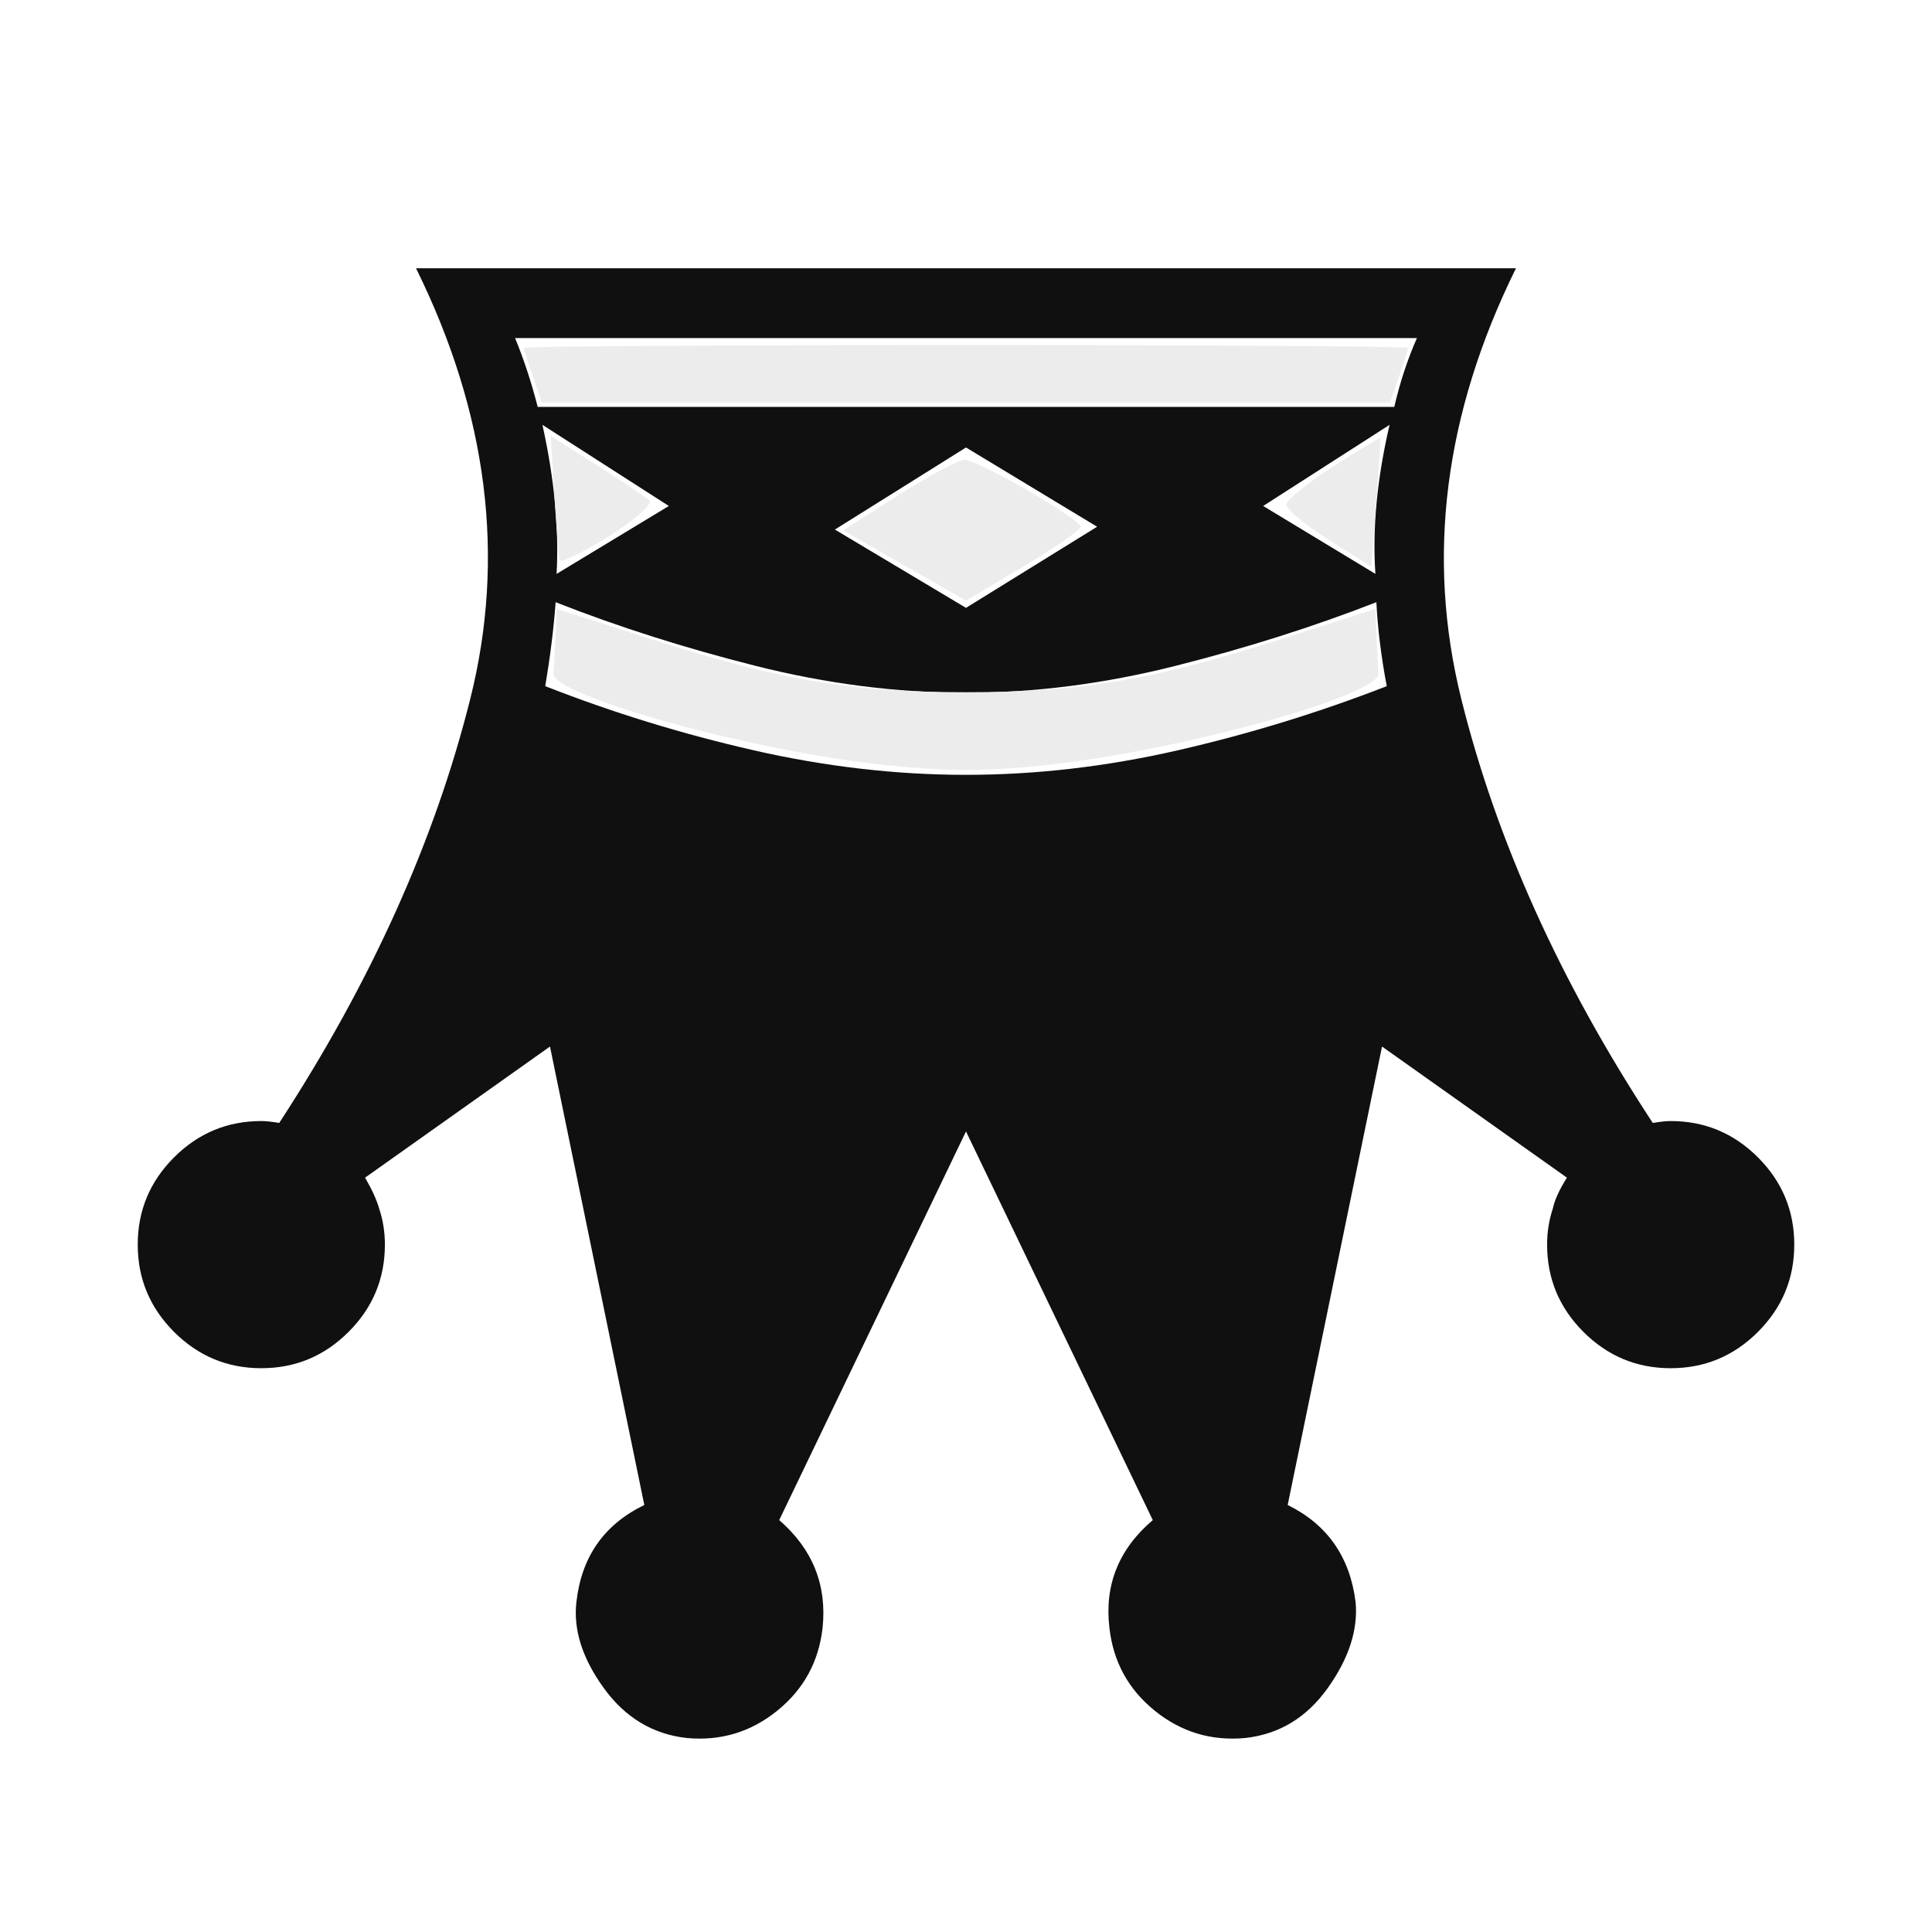
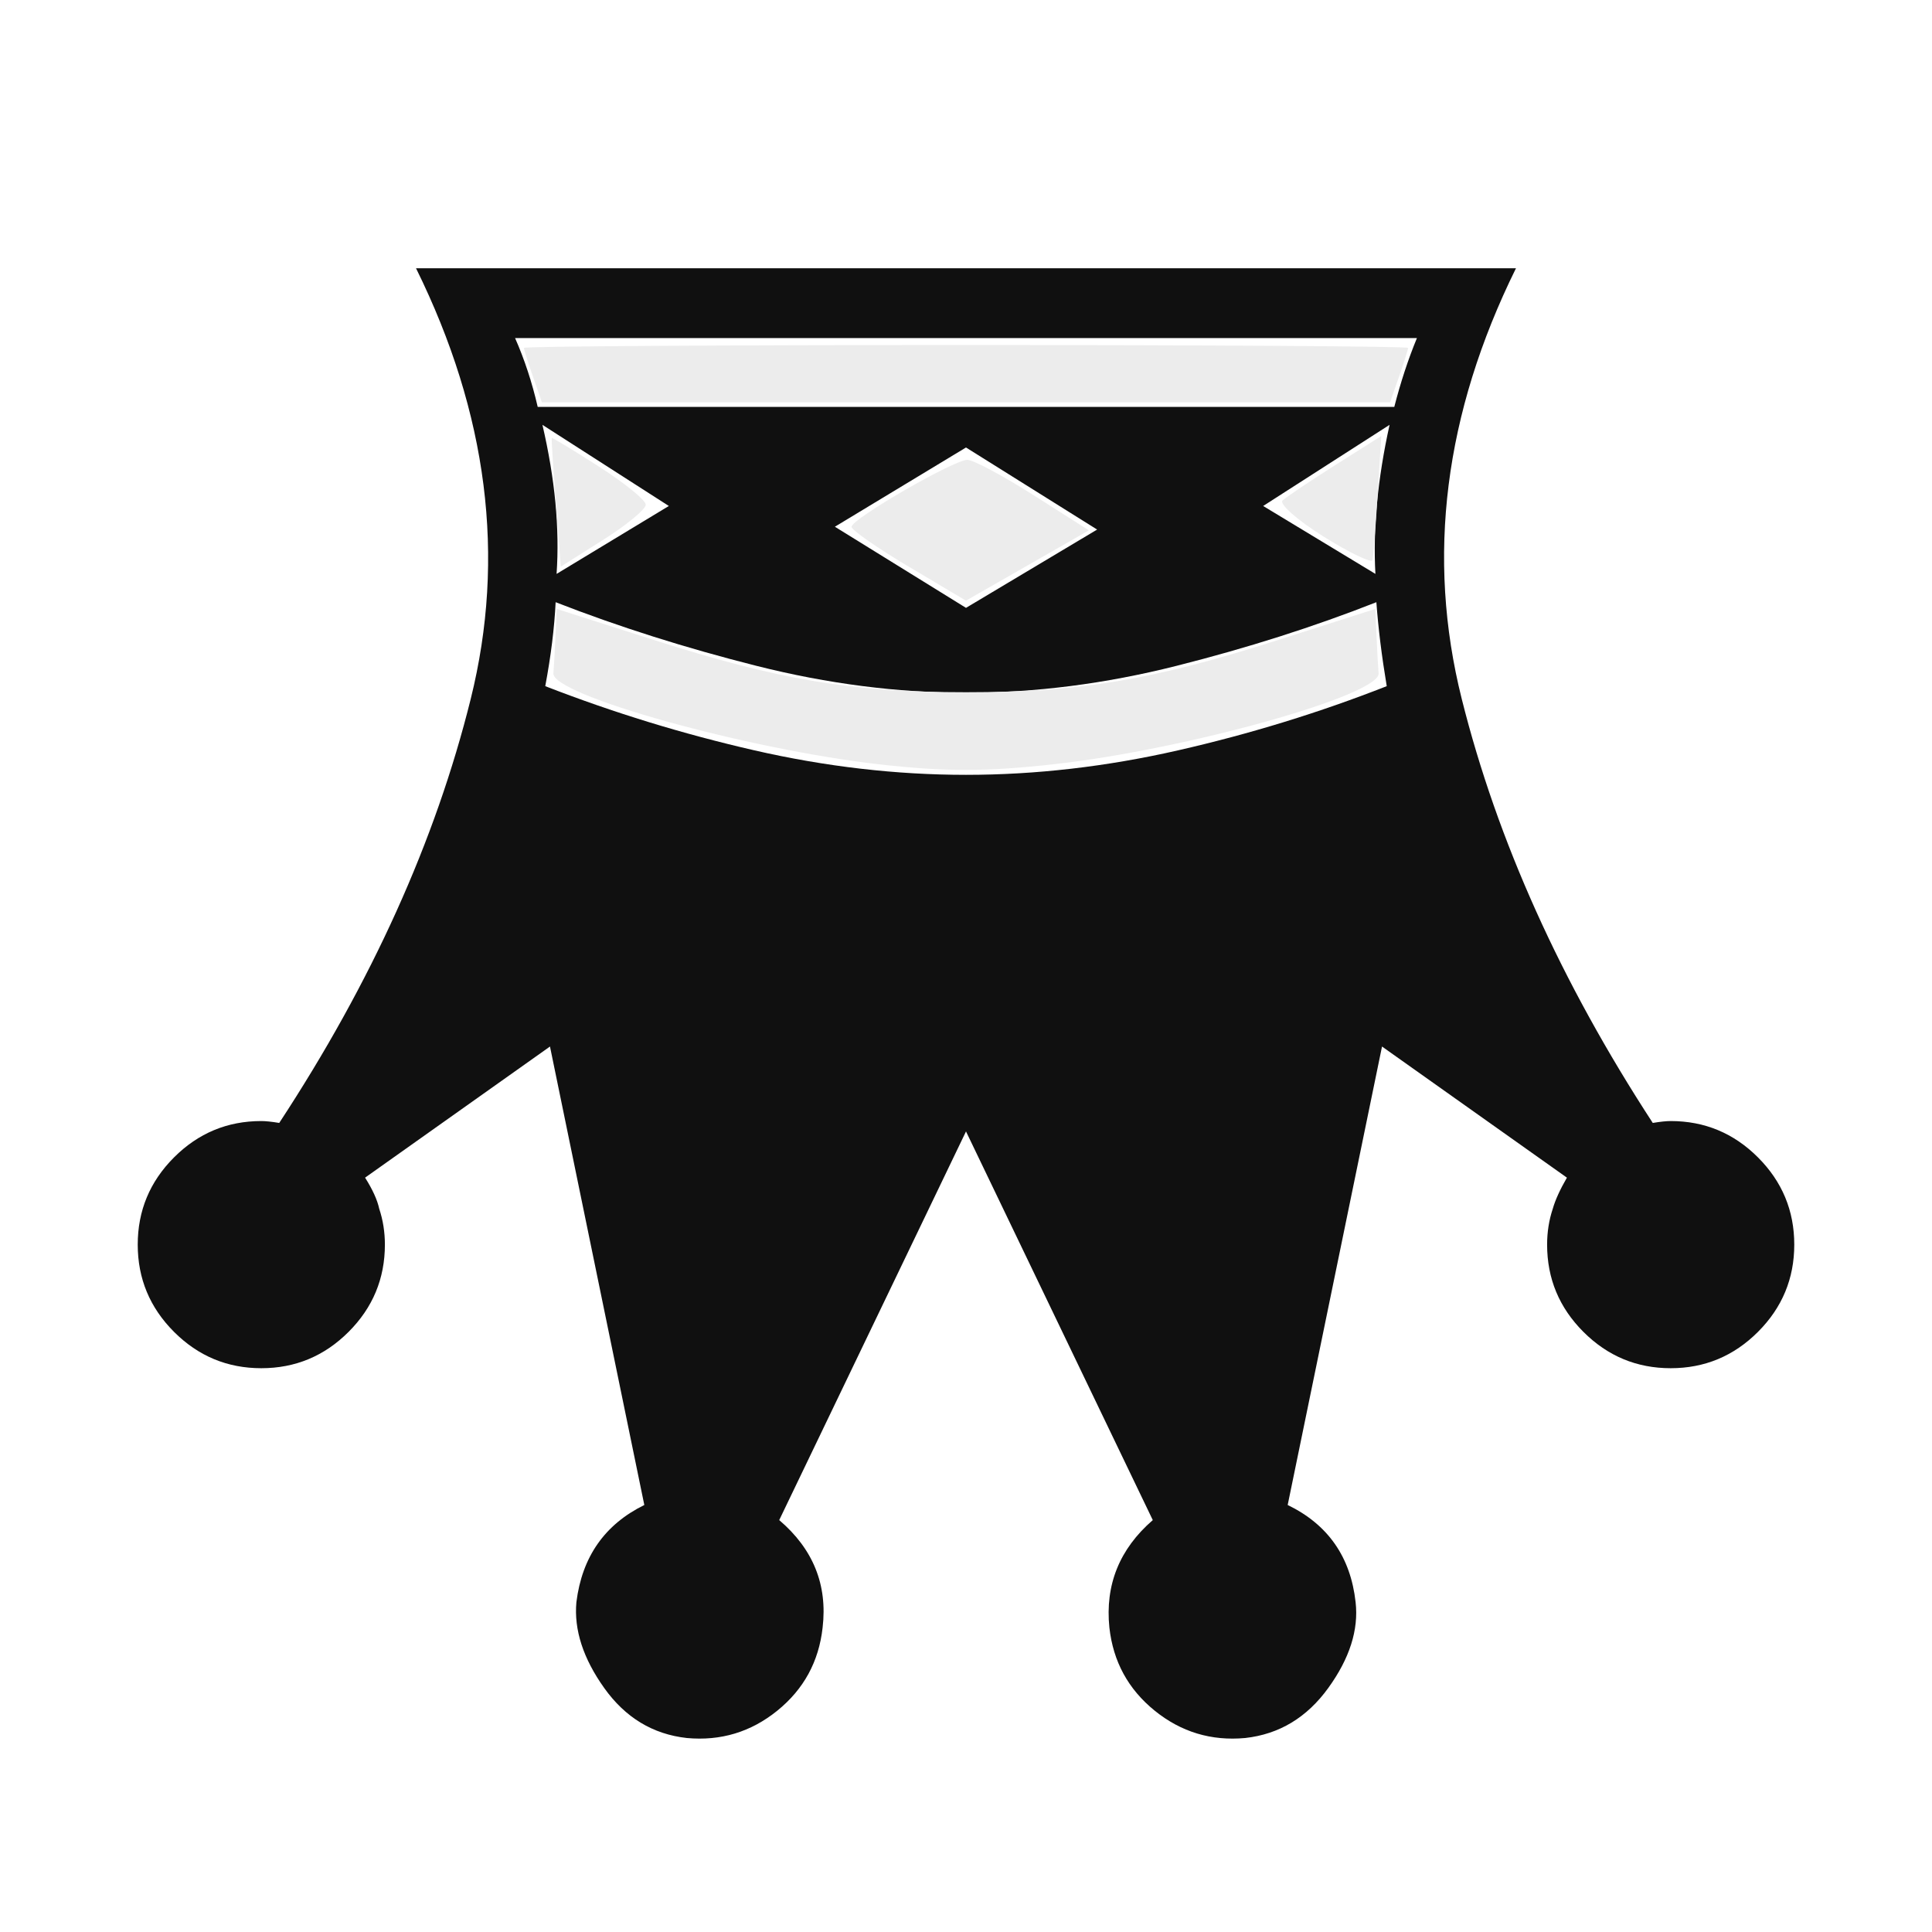
<svg xmlns="http://www.w3.org/2000/svg" viewBox="0 0 2048 2048" id="svg2" version="1.1" width="100%" height="100%">
  <defs id="defs10" />
-   <g transform="translate(0,79.35897)" id="g4">
+   <g transform="matrix(-1,0,0,1,2048,79.35897)" id="g4">
    <path d="m 590,529 q 4,-72 -15,-158 l 134,86 z m 434,-324 -583,0 Q 555,436 498.5,661.5 442,887 296,1111 q -12,-2 -19,-2 -54,0 -92.5,38.5 -38.5,38.5 -38.5,92.5 0,54 38.5,92.5 38.5,38.5 92.5,38.5 54,0 92.5,-38.5 38.5,-38.5 38.5,-92.5 0,-20 -6,-38 -4,-14 -15,-33 l 196,-139 100,486 q -64,31 -72,103 -5,44 29,91 34,47 88,53 54,5 96,-29 42,-34 48,-88 7,-68 -46,-114 l 198,-412 198,412 q -54,46 -46,114 6,54 48,88 42,34 96,29 54,-6 87.5,-53 33.5,-47 29.5,-91 -9,-72 -72,-103 l 100,-486 196,139 q -12,19 -15,33 -6,18 -6,38 0,54 38.5,92.5 38.5,38.5 92.5,38.5 54,0 92.5,-38.5 38.5,-38.5 38.5,-92.5 0,-54 -38.5,-92.5 -38.5,-38.5 -92.5,-38.5 -7,0 -19,2 Q 1605,887 1549,661.5 1493,436 1607,205 l -583,0 z m 0,450 q 109,0 222,-28.5 113,-28.5 213,-67.5 2,41 11,89 -108,42 -221.5,68 -113.5,26 -224.5,26 -111,0 -225,-26 -114,-26 -221,-68 8,-48 11,-89 99,39 212,67.5 113,28.5 223,28.5 z m 0,-376 478,0 q -15,34 -24,73 l -454,0 -454,0 q -10,-39 -24,-73 l 478,0 z m 434,250 -119,-72 134,-86 q -20,86 -15,158 z m -573,-47 139,-87 139,84 -139,86 z" id="path6" style="fill:#101010" />
  </g>
-   <path style="fill:#ececec;fill-opacity:1;stroke:#101010;stroke-width:0;stroke-linecap:round;stroke-linejoin:miter;stroke-miterlimit:3.8;stroke-dasharray:none;stroke-dashoffset:0;stroke-opacity:1" d="m 555.39,368.776 c 0,1.674 4.287,15.342 9.527,30.373 l 9.527,27.329 449.556,0 449.556,0 9.527,-27.329 c 5.24,-15.031 9.527,-28.699 9.527,-30.373 0,-1.674 -210.875,-3.044 -468.61,-3.044 -257.736,0 -468.61,1.37 -468.61,3.044 z" id="path2989" />
-   <path style="fill:#ececec;fill-opacity:1;stroke:#101010;stroke-width:0;stroke-linecap:round;stroke-linejoin:miter;stroke-miterlimit:3.8;stroke-dasharray:none;stroke-dashoffset:0;stroke-opacity:1" d="m 952.363,524.927 -58.62,37.252 65.137,37.269 65.137,37.269 60.737,-36.083 c 33.406,-19.846 60.663,-38.838 60.571,-42.204 -0.231,-8.51 -108.886,-71.257 -122.911,-70.98 -6.287,0.124 -37.81,16.989 -70.052,37.478 l 0,0 z" id="path2991" />
-   <path style="fill:#ececec;fill-opacity:1;stroke:#101010;stroke-width:0;stroke-linecap:round;stroke-linejoin:miter;stroke-miterlimit:3.8;stroke-dasharray:none;stroke-dashoffset:0;stroke-opacity:1" d="m 1412.923,494.691 c -27.123,17.371 -49.385,35.488 -49.472,40.261 -0.086,4.773 20.152,21.507 44.975,37.186 l 45.133,28.508 5.202,-67.559 c 2.861,-37.157 4.814,-68.104 4.339,-68.769 -0.475,-0.665 -23.055,13.002 -50.178,30.373 z" id="path2993" />
-   <path style="fill:#ececec;fill-opacity:1;stroke:#101010;stroke-width:0;stroke-linecap:round;stroke-linejoin:miter;stroke-miterlimit:3.8;stroke-dasharray:none;stroke-dashoffset:0;stroke-opacity:1" d="m 588.8,674.828 c -0.716,16.14 -1.692,33.641 -2.169,38.893 -2.095,23.053 203.921,80.786 343.774,96.337 72.024,8.009 114.687,8.085 184.077,0.331 140.573,-15.709 348.969,-73.783 346.889,-96.669 -0.477,-5.252 -1.454,-22.753 -2.17,-38.893 l -1.302,-29.345 -101.966,32.592 c -133.917,42.805 -210.806,55.709 -331.932,55.709 -121.126,0 -198.015,-12.905 -331.932,-55.709 l -101.966,-32.592 -1.302,29.345 z" id="path2995" />
-   <path style="fill:#ececec;fill-opacity:1;stroke:#101010;stroke-width:0;stroke-linecap:round;stroke-linejoin:miter;stroke-miterlimit:3.8;stroke-dasharray:none;stroke-dashoffset:0;stroke-opacity:1" d="m 587.651,524.602 c 2.111,34.33 4.524,65.41 5.361,69.067 0.837,3.657 24.251,-7.568 52.03,-24.944 27.779,-17.376 47.284,-34.594 43.343,-38.261 -3.941,-3.668 -29.082,-20.531 -55.869,-37.474 l -48.704,-30.806 3.838,62.418 z" id="path2997" />
+   <path style="fill:#ececec;fill-opacity:1;stroke:#101010;stroke-width:0;stroke-linecap:round;stroke-linejoin:miter;stroke-miterlimit:3.8;stroke-dasharray:none;stroke-dashoffset:0;stroke-opacity:1" d="m 1492.61,368.776 c 0,1.674 -4.287,15.342 -9.527,30.373 l -9.527,27.329 -449.556,0 -449.556,0 -9.527,-27.329 c -5.24,-15.031 -9.527,-28.699 -9.527,-30.373 0,-1.674 210.875,-3.044 468.61,-3.044 257.736,0 468.61,1.37 468.61,3.044 z" id="path2989" />
+   <path style="fill:#ececec;fill-opacity:1;stroke:#101010;stroke-width:0;stroke-linecap:round;stroke-linejoin:miter;stroke-miterlimit:3.8;stroke-dasharray:none;stroke-dashoffset:0;stroke-opacity:1" d="m 1095.637,524.927 58.62,37.252 -65.137,37.269 -65.137,37.269 -60.737,-36.083 c -33.406,-19.846 -60.663,-38.838 -60.571,-42.204 0.231,-8.51 108.886,-71.257 122.911,-70.98 6.287,0.124 37.81,16.989 70.052,37.478 l 0,0 z" id="path2991" />
+   <path style="fill:#ececec;fill-opacity:1;stroke:#101010;stroke-width:0;stroke-linecap:round;stroke-linejoin:miter;stroke-miterlimit:3.8;stroke-dasharray:none;stroke-dashoffset:0;stroke-opacity:1" d="m 635.077,494.691 c 27.123,17.371 49.385,35.488 49.472,40.261 0.086,4.773 -20.152,21.507 -44.975,37.186 l -45.133,28.508 -5.202,-67.559 c -2.861,-37.157 -4.814,-68.104 -4.339,-68.769 0.475,-0.665 23.055,13.002 50.178,30.373 z" id="path2993" />
+   <path style="fill:#ececec;fill-opacity:1;stroke:#101010;stroke-width:0;stroke-linecap:round;stroke-linejoin:miter;stroke-miterlimit:3.8;stroke-dasharray:none;stroke-dashoffset:0;stroke-opacity:1" d="m 1459.2,674.828 c 0.716,16.14 1.692,33.641 2.17,38.893 2.095,23.053 -203.921,80.786 -343.774,96.337 -72.024,8.009 -114.687,8.085 -184.077,0.331 -140.573,-15.709 -348.969,-73.783 -346.889,-96.669 0.477,-5.252 1.454,-22.753 2.17,-38.893 l 1.302,-29.345 101.966,32.592 c 133.917,42.805 210.806,55.709 331.932,55.709 121.126,0 198.015,-12.905 331.932,-55.709 l 101.966,-32.592 1.302,29.345 z" id="path2995" />
+   <path style="fill:#ececec;fill-opacity:1;stroke:#101010;stroke-width:0;stroke-linecap:round;stroke-linejoin:miter;stroke-miterlimit:3.8;stroke-dasharray:none;stroke-dashoffset:0;stroke-opacity:1" d="m 1460.349,524.602 c -2.111,34.33 -4.524,65.41 -5.361,69.067 -0.837,3.657 -24.251,-7.568 -52.03,-24.944 -27.779,-17.376 -47.283,-34.594 -43.343,-38.261 3.941,-3.668 29.082,-20.531 55.869,-37.474 l 48.704,-30.806 -3.838,62.418 z" id="path2997" />
</svg>
